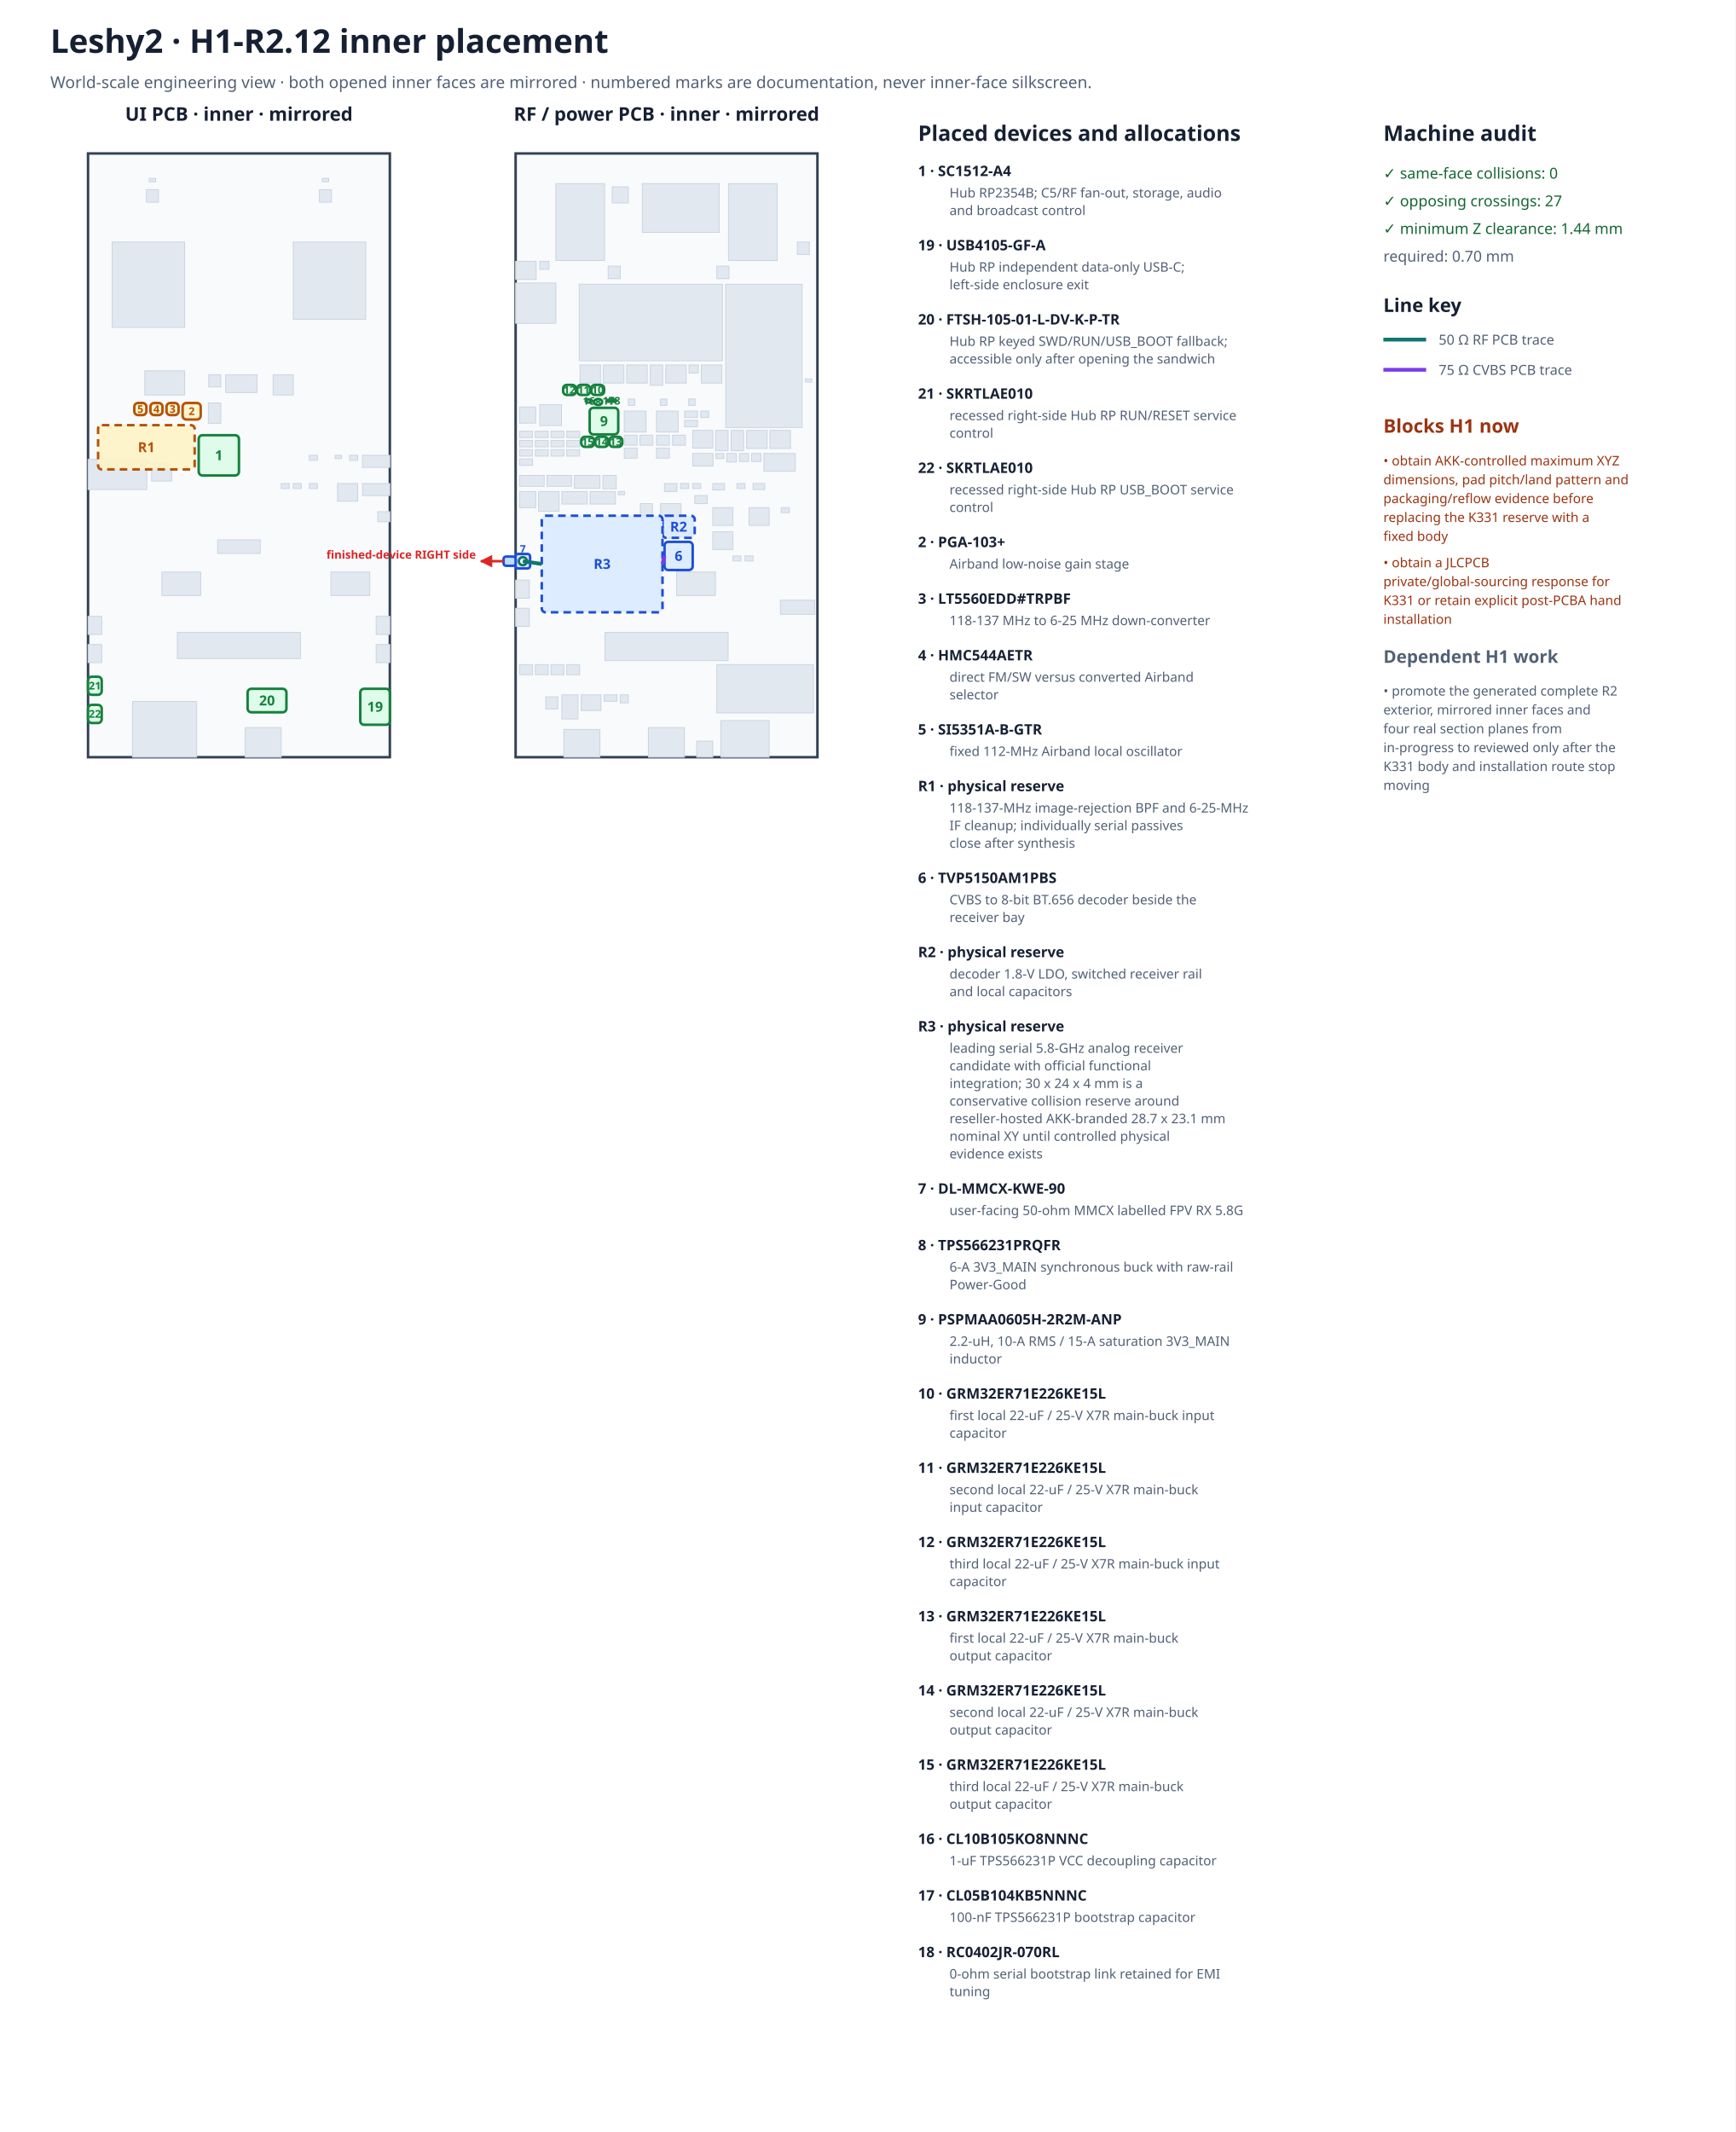
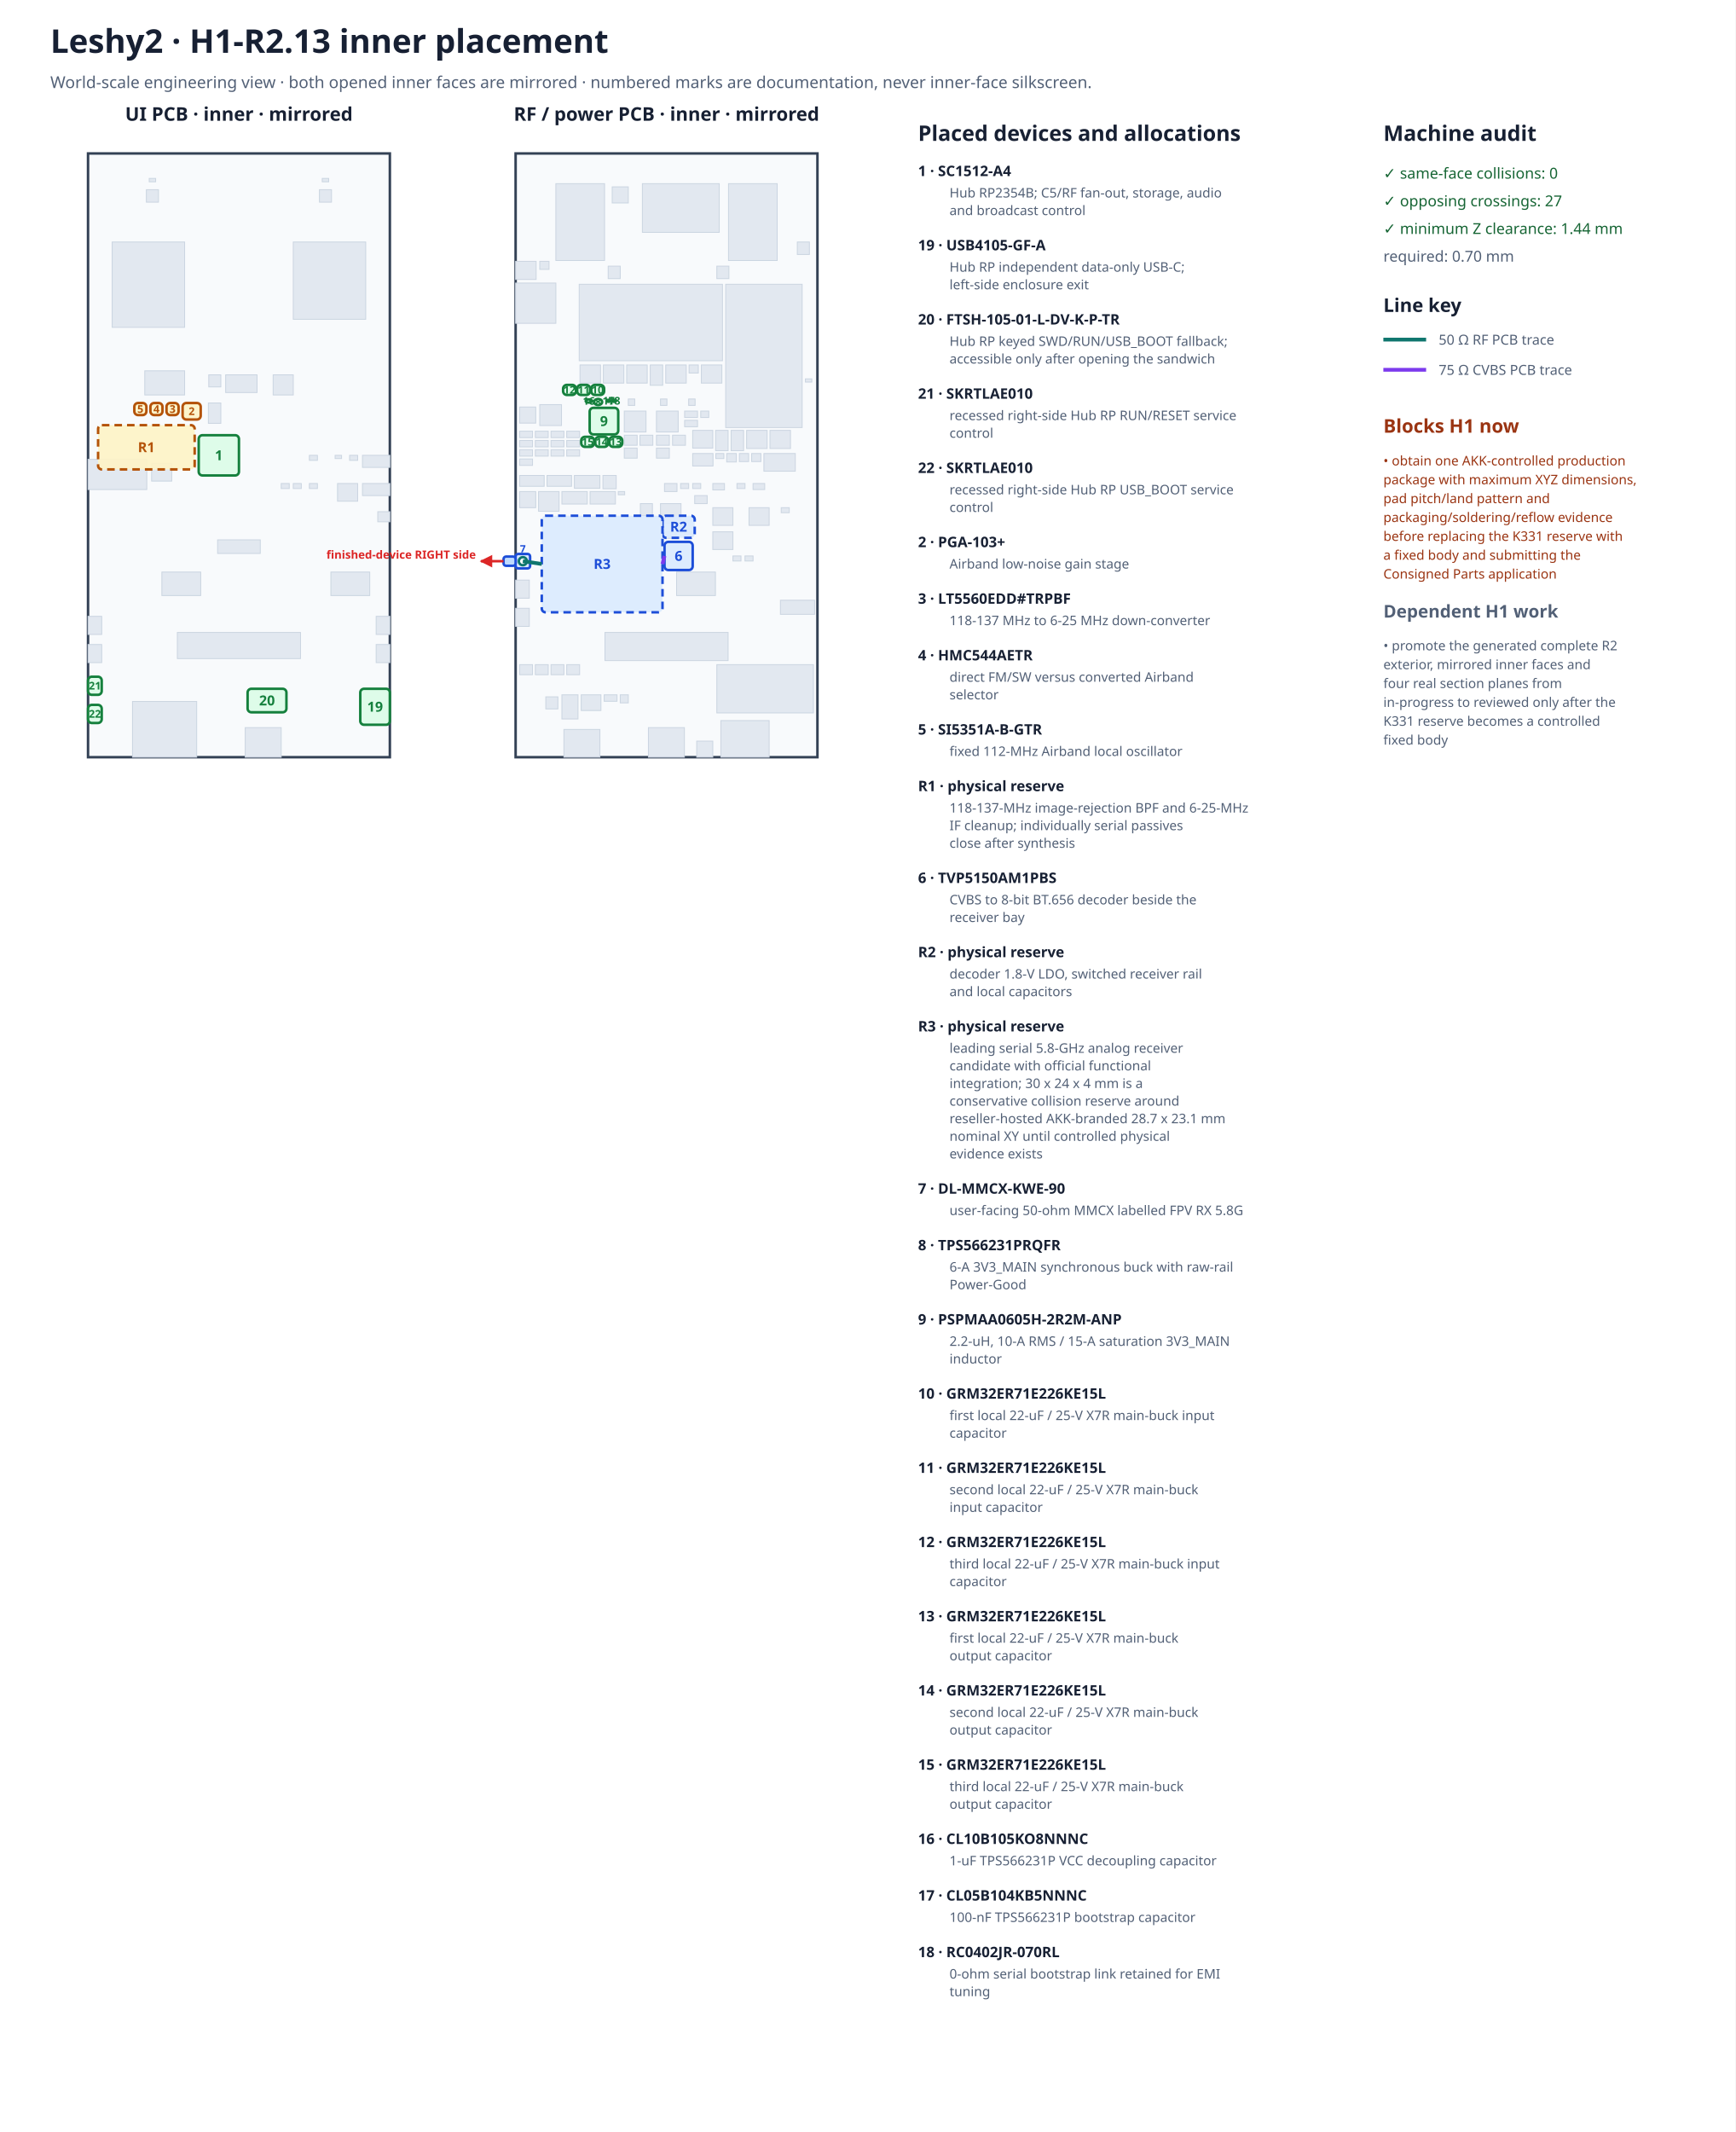
<svg xmlns="http://www.w3.org/2000/svg" width="1380" height="1695" viewBox="0 0 1380 1695">
  <rect width="1380" height="1695" fill="#ffffff" />
-   <text x="40" y="42" font-family="sans-serif" font-size="26" font-weight="700" fill="#172033">Leshy2 · H1-R2.12 inner placement</text>
+   <text x="40" y="42" font-family="sans-serif" font-size="26" font-weight="700" fill="#172033">Leshy2 · H1-R2.13 inner placement</text>
  <text x="40" y="70" font-family="sans-serif" font-size="13" fill="#526076">World-scale engineering view · both opened inner faces are mirrored · numbered marks are documentation, never inner-face silkscreen.</text>
  <text x="190.00" y="96" text-anchor="middle" font-family="sans-serif" font-size="15" font-weight="700" fill="#172033">UI PCB · inner · mirrored</text>
  <rect x="70.00" y="122.00" width="240.00" height="480.00" fill="#f8fafc" stroke="#334155" stroke-width="2" />
  <rect x="165.68" y="320.40" width="9.92" height="16.16" fill="#e2e8f0" stroke="#cbd5e1" stroke-width="0.7" />
  <rect x="89.20" y="192.40" width="57.60" height="67.84" fill="#e2e8f0" stroke="#cbd5e1" stroke-width="0.7" />
  <rect x="70.00" y="512.40" width="10.88" height="14.40" fill="#e2e8f0" stroke="#cbd5e1" stroke-width="0.7" />
  <rect x="128.72" y="454.80" width="30.88" height="18.69" fill="#e2e8f0" stroke="#cbd5e1" stroke-width="0.7" />
  <rect x="70.00" y="490.00" width="10.88" height="14.40" fill="#e2e8f0" stroke="#cbd5e1" stroke-width="0.7" />
  <rect x="116.40" y="150.80" width="9.60" height="9.92" fill="#e2e8f0" stroke="#cbd5e1" stroke-width="0.7" />
  <rect x="118.64" y="141.84" width="5.12" height="2.69" fill="#e2e8f0" stroke="#cbd5e1" stroke-width="0.7" />
  <rect x="194.99" y="578.48" width="28.61" height="23.52" fill="#e2e8f0" stroke="#cbd5e1" stroke-width="0.7" />
  <rect x="166.00" y="298.00" width="9.60" height="9.60" fill="#e2e8f0" stroke="#cbd5e1" stroke-width="0.7" />
  <rect x="246.00" y="362.00" width="6.40" height="4.00" fill="#e2e8f0" stroke="#cbd5e1" stroke-width="0.7" />
  <rect x="173.04" y="429.20" width="33.92" height="10.82" fill="#e2e8f0" stroke="#cbd5e1" stroke-width="0.7" />
  <rect x="268.40" y="384.40" width="16.00" height="14.08" fill="#e2e8f0" stroke="#cbd5e1" stroke-width="0.7" />
  <rect x="70.00" y="365.20" width="46.72" height="24.00" fill="#e2e8f0" stroke="#cbd5e1" stroke-width="0.7" />
  <rect x="120.56" y="368.40" width="16.00" height="14.08" fill="#e2e8f0" stroke="#cbd5e1" stroke-width="0.7" />
  <rect x="288.24" y="384.40" width="21.76" height="9.60" fill="#e2e8f0" stroke="#cbd5e1" stroke-width="0.7" />
  <rect x="288.24" y="362.00" width="21.76" height="9.60" fill="#e2e8f0" stroke="#cbd5e1" stroke-width="0.7" />
  <rect x="300.40" y="406.80" width="9.60" height="8.03" fill="#e2e8f0" stroke="#cbd5e1" stroke-width="0.7" />
  <rect x="278.00" y="362.00" width="6.40" height="4.00" fill="#e2e8f0" stroke="#cbd5e1" stroke-width="0.7" />
  <rect x="141.04" y="502.80" width="97.92" height="20.80" fill="#e2e8f0" stroke="#cbd5e1" stroke-width="0.7" />
  <rect x="115.12" y="294.80" width="31.68" height="19.20" fill="#e2e8f0" stroke="#cbd5e1" stroke-width="0.7" />
  <rect x="233.20" y="192.40" width="57.60" height="61.44" fill="#e2e8f0" stroke="#cbd5e1" stroke-width="0.7" />
  <rect x="299.12" y="512.40" width="10.88" height="14.40" fill="#e2e8f0" stroke="#cbd5e1" stroke-width="0.7" />
  <rect x="263.12" y="454.80" width="30.88" height="18.69" fill="#e2e8f0" stroke="#cbd5e1" stroke-width="0.7" />
  <rect x="299.12" y="490.00" width="10.88" height="14.40" fill="#e2e8f0" stroke="#cbd5e1" stroke-width="0.7" />
  <rect x="254.00" y="150.80" width="9.60" height="9.92" fill="#e2e8f0" stroke="#cbd5e1" stroke-width="0.7" />
  <rect x="256.24" y="141.84" width="5.12" height="2.69" fill="#e2e8f0" stroke="#cbd5e1" stroke-width="0.7" />
  <rect x="223.60" y="384.40" width="6.40" height="4.00" fill="#e2e8f0" stroke="#cbd5e1" stroke-width="0.7" />
  <rect x="233.20" y="384.40" width="6.40" height="4.00" fill="#e2e8f0" stroke="#cbd5e1" stroke-width="0.7" />
  <rect x="246.00" y="384.40" width="6.40" height="4.00" fill="#e2e8f0" stroke="#cbd5e1" stroke-width="0.7" />
  <rect x="105.36" y="557.68" width="51.04" height="44.32" fill="#e2e8f0" stroke="#cbd5e1" stroke-width="0.7" />
  <rect x="217.20" y="298.00" width="16.00" height="16.00" fill="#e2e8f0" stroke="#cbd5e1" stroke-width="0.7" />
  <rect x="179.44" y="298.00" width="24.96" height="14.08" fill="#e2e8f0" stroke="#cbd5e1" stroke-width="0.7" />
  <rect x="266.48" y="362.00" width="5.12" height="2.56" fill="#e2e8f0" stroke="#cbd5e1" stroke-width="0.7" />
  <rect x="158.00" y="346.00" width="32.00" height="32.00" rx="3" fill="#dcfce7" fill-opacity="0.92" stroke="#15803d" stroke-width="2" stroke-dasharray="none" />
  <text x="174.00" y="362.00" text-anchor="middle" dominant-baseline="middle" font-family="sans-serif" font-size="11" font-weight="700" fill="#15803d">1</text>
  <rect x="286.48" y="547.60" width="23.52" height="28.61" rx="3" fill="#dcfce7" fill-opacity="0.92" stroke="#15803d" stroke-width="2" stroke-dasharray="none" />
  <text x="298.24" y="561.90" text-anchor="middle" dominant-baseline="middle" font-family="sans-serif" font-size="11" font-weight="700" fill="#15803d">19</text>
  <rect x="196.88" y="547.60" width="30.88" height="18.69" rx="3" fill="#dcfce7" fill-opacity="0.92" stroke="#15803d" stroke-width="2" stroke-dasharray="none" />
  <text x="212.32" y="556.94" text-anchor="middle" dominant-baseline="middle" font-family="sans-serif" font-size="11" font-weight="700" fill="#15803d">20</text>
  <rect x="70.00" y="538.00" width="10.88" height="14.40" rx="3" fill="#dcfce7" fill-opacity="0.92" stroke="#15803d" stroke-width="2" stroke-dasharray="none" />
  <text x="75.44" y="545.20" text-anchor="middle" dominant-baseline="middle" font-family="sans-serif" font-size="8.5" font-weight="700" fill="#15803d">21</text>
  <rect x="70.00" y="560.40" width="10.88" height="14.40" rx="3" fill="#dcfce7" fill-opacity="0.92" stroke="#15803d" stroke-width="2" stroke-dasharray="none" />
  <text x="75.44" y="567.60" text-anchor="middle" dominant-baseline="middle" font-family="sans-serif" font-size="8.5" font-weight="700" fill="#15803d">22</text>
  <rect x="145.20" y="320.40" width="14.40" height="13.12" rx="3" fill="#fef3c7" fill-opacity="0.92" stroke="#b45309" stroke-width="2" stroke-dasharray="none" />
  <text x="152.40" y="326.96" text-anchor="middle" dominant-baseline="middle" font-family="sans-serif" font-size="8.5" font-weight="700" fill="#b45309">2</text>
  <rect x="132.40" y="320.40" width="9.60" height="9.60" rx="3" fill="#fef3c7" fill-opacity="0.92" stroke="#b45309" stroke-width="2" stroke-dasharray="none" />
  <text x="137.20" y="325.20" text-anchor="middle" dominant-baseline="middle" font-family="sans-serif" font-size="8.5" font-weight="700" fill="#b45309">3</text>
  <rect x="119.60" y="320.40" width="9.60" height="9.60" rx="3" fill="#fef3c7" fill-opacity="0.92" stroke="#b45309" stroke-width="2" stroke-dasharray="none" />
  <text x="124.40" y="325.20" text-anchor="middle" dominant-baseline="middle" font-family="sans-serif" font-size="8.5" font-weight="700" fill="#b45309">4</text>
  <rect x="106.80" y="320.40" width="9.60" height="9.60" rx="3" fill="#fef3c7" fill-opacity="0.92" stroke="#b45309" stroke-width="2" stroke-dasharray="none" />
  <text x="111.60" y="325.20" text-anchor="middle" dominant-baseline="middle" font-family="sans-serif" font-size="8.5" font-weight="700" fill="#b45309">5</text>
  <rect x="78.00" y="338.00" width="76.80" height="35.20" rx="3" fill="#fef3c7" fill-opacity="0.92" stroke="#b45309" stroke-width="2" stroke-dasharray="6 4" />
  <text x="116.40" y="355.60" text-anchor="middle" dominant-baseline="middle" font-family="sans-serif" font-size="11" font-weight="700" fill="#b45309">R1</text>
  <text x="530.00" y="96" text-anchor="middle" font-family="sans-serif" font-size="15" font-weight="700" fill="#172033">RF / power PCB · inner · mirrored</text>
  <rect x="410.00" y="122.00" width="240.00" height="480.00" fill="#f8fafc" stroke="#334155" stroke-width="2" />
  <rect x="547.60" y="317.20" width="5.12" height="5.12" fill="#e2e8f0" stroke="#cbd5e1" stroke-width="0.7" />
  <rect x="557.20" y="326.80" width="6.40" height="5.12" fill="#e2e8f0" stroke="#cbd5e1" stroke-width="0.7" />
  <rect x="544.40" y="326.80" width="10.24" height="5.12" fill="#e2e8f0" stroke="#cbd5e1" stroke-width="0.7" />
  <rect x="544.40" y="334.16" width="10.24" height="5.12" fill="#e2e8f0" stroke="#cbd5e1" stroke-width="0.7" />
  <rect x="486.80" y="148.56" width="12.80" height="12.80" fill="#e2e8f0" stroke="#cbd5e1" stroke-width="0.7" />
  <rect x="592.40" y="442.00" width="6.40" height="4.00" fill="#e2e8f0" stroke="#cbd5e1" stroke-width="0.7" />
  <rect x="597.68" y="360.56" width="7.36" height="6.40" fill="#e2e8f0" stroke="#cbd5e1" stroke-width="0.7" />
  <rect x="593.68" y="342.16" width="16.32" height="14.40" fill="#e2e8f0" stroke="#cbd5e1" stroke-width="0.7" />
  <rect x="612.24" y="342.16" width="16.32" height="14.40" fill="#e2e8f0" stroke="#cbd5e1" stroke-width="0.7" />
  <rect x="438.16" y="357.52" width="10.24" height="5.12" fill="#e2e8f0" stroke="#cbd5e1" stroke-width="0.7" />
  <rect x="450.64" y="357.52" width="10.24" height="5.12" fill="#e2e8f0" stroke="#cbd5e1" stroke-width="0.7" />
  <rect x="429.20" y="321.68" width="17.28" height="16.64" fill="#e2e8f0" stroke="#cbd5e1" stroke-width="0.7" />
  <rect x="438.16" y="342.80" width="10.24" height="5.12" fill="#e2e8f0" stroke="#cbd5e1" stroke-width="0.7" />
  <rect x="450.64" y="342.80" width="10.24" height="5.12" fill="#e2e8f0" stroke="#cbd5e1" stroke-width="0.7" />
  <rect x="413.20" y="350.16" width="10.24" height="5.12" fill="#e2e8f0" stroke="#cbd5e1" stroke-width="0.7" />
  <rect x="413.20" y="364.88" width="10.24" height="5.12" fill="#e2e8f0" stroke="#cbd5e1" stroke-width="0.7" />
  <rect x="425.68" y="350.16" width="10.24" height="5.12" fill="#e2e8f0" stroke="#cbd5e1" stroke-width="0.7" />
  <rect x="438.16" y="350.16" width="10.24" height="5.12" fill="#e2e8f0" stroke="#cbd5e1" stroke-width="0.7" />
  <rect x="450.64" y="350.16" width="10.24" height="5.12" fill="#e2e8f0" stroke="#cbd5e1" stroke-width="0.7" />
  <rect x="413.20" y="357.52" width="10.24" height="5.12" fill="#e2e8f0" stroke="#cbd5e1" stroke-width="0.7" />
  <rect x="425.68" y="357.52" width="10.24" height="5.12" fill="#e2e8f0" stroke="#cbd5e1" stroke-width="0.7" />
  <rect x="413.20" y="342.80" width="10.24" height="5.12" fill="#e2e8f0" stroke="#cbd5e1" stroke-width="0.7" />
  <rect x="425.68" y="342.80" width="10.24" height="5.12" fill="#e2e8f0" stroke="#cbd5e1" stroke-width="0.7" />
  <rect x="595.60" y="403.60" width="16.00" height="14.08" fill="#e2e8f0" stroke="#cbd5e1" stroke-width="0.7" />
  <rect x="621.20" y="403.60" width="6.40" height="4.00" fill="#e2e8f0" stroke="#cbd5e1" stroke-width="0.7" />
  <rect x="607.44" y="360.56" width="24.96" height="14.08" fill="#e2e8f0" stroke="#cbd5e1" stroke-width="0.7" />
  <rect x="525.20" y="317.20" width="5.12" height="5.12" fill="#e2e8f0" stroke="#cbd5e1" stroke-width="0.7" />
  <rect x="522.00" y="346.00" width="10.24" height="8.00" fill="#e2e8f0" stroke="#cbd5e1" stroke-width="0.7" />
  <rect x="534.80" y="346.00" width="10.24" height="8.00" fill="#e2e8f0" stroke="#cbd5e1" stroke-width="0.7" />
  <rect x="522.00" y="356.24" width="10.24" height="8.00" fill="#e2e8f0" stroke="#cbd5e1" stroke-width="0.7" />
  <rect x="522.00" y="326.80" width="17.28" height="16.64" fill="#e2e8f0" stroke="#cbd5e1" stroke-width="0.7" />
  <rect x="481.04" y="502.80" width="97.92" height="22.40" fill="#e2e8f0" stroke="#cbd5e1" stroke-width="0.7" />
  <rect x="554.00" y="589.20" width="12.80" height="12.80" fill="#e2e8f0" stroke="#cbd5e1" stroke-width="0.7" />
  <rect x="442.00" y="146.00" width="38.72" height="61.12" fill="#e2e8f0" stroke="#cbd5e1" stroke-width="0.7" />
  <rect x="410.00" y="207.76" width="16.32" height="14.40" fill="#e2e8f0" stroke="#cbd5e1" stroke-width="0.7" />
  <rect x="429.20" y="207.76" width="7.36" height="6.40" fill="#e2e8f0" stroke="#cbd5e1" stroke-width="0.7" />
  <rect x="483.60" y="211.60" width="9.60" height="9.92" fill="#e2e8f0" stroke="#cbd5e1" stroke-width="0.7" />
  <rect x="510.80" y="146.00" width="61.12" height="38.72" fill="#e2e8f0" stroke="#cbd5e1" stroke-width="0.7" />
  <rect x="529.36" y="290.16" width="16.32" height="14.40" fill="#e2e8f0" stroke="#cbd5e1" stroke-width="0.7" />
  <rect x="547.92" y="290.16" width="7.36" height="6.40" fill="#e2e8f0" stroke="#cbd5e1" stroke-width="0.7" />
  <rect x="570.00" y="211.60" width="9.60" height="9.92" fill="#e2e8f0" stroke="#cbd5e1" stroke-width="0.7" />
  <rect x="579.28" y="146.00" width="38.72" height="61.12" fill="#e2e8f0" stroke="#cbd5e1" stroke-width="0.7" />
  <rect x="557.68" y="290.16" width="16.32" height="14.40" fill="#e2e8f0" stroke="#cbd5e1" stroke-width="0.7" />
  <rect x="587.92" y="360.56" width="7.36" height="6.40" fill="#e2e8f0" stroke="#cbd5e1" stroke-width="0.7" />
  <rect x="634.00" y="192.40" width="9.60" height="9.92" fill="#e2e8f0" stroke="#cbd5e1" stroke-width="0.7" />
  <rect x="582.80" y="442.00" width="6.40" height="4.00" fill="#e2e8f0" stroke="#cbd5e1" stroke-width="0.7" />
  <rect x="413.20" y="323.60" width="12.80" height="12.80" fill="#e2e8f0" stroke="#cbd5e1" stroke-width="0.7" />
  <rect x="428.24" y="390.80" width="16.32" height="15.68" fill="#e2e8f0" stroke="#cbd5e1" stroke-width="0.7" />
  <rect x="446.80" y="390.80" width="20.16" height="9.92" fill="#e2e8f0" stroke="#cbd5e1" stroke-width="0.7" />
  <rect x="469.20" y="390.80" width="20.16" height="9.92" fill="#e2e8f0" stroke="#cbd5e1" stroke-width="0.7" />
  <rect x="413.20" y="378.00" width="19.52" height="8.61" fill="#e2e8f0" stroke="#cbd5e1" stroke-width="0.7" />
  <rect x="434.96" y="378.00" width="19.52" height="8.61" fill="#e2e8f0" stroke="#cbd5e1" stroke-width="0.7" />
  <rect x="413.20" y="390.80" width="12.80" height="12.80" fill="#e2e8f0" stroke="#cbd5e1" stroke-width="0.7" />
  <rect x="479.44" y="378.00" width="10.56" height="10.56" fill="#e2e8f0" stroke="#cbd5e1" stroke-width="0.7" />
  <rect x="456.72" y="378.00" width="20.32" height="10.18" fill="#e2e8f0" stroke="#cbd5e1" stroke-width="0.7" />
  <rect x="462.16" y="552.40" width="15.68" height="12.48" fill="#e2e8f0" stroke="#cbd5e1" stroke-width="0.7" />
  <rect x="446.80" y="552.40" width="12.80" height="19.20" fill="#e2e8f0" stroke="#cbd5e1" stroke-width="0.7" />
  <rect x="413.20" y="528.40" width="10.24" height="8.00" fill="#e2e8f0" stroke="#cbd5e1" stroke-width="0.7" />
  <rect x="425.68" y="528.40" width="10.24" height="8.00" fill="#e2e8f0" stroke="#cbd5e1" stroke-width="0.7" />
  <rect x="438.16" y="528.40" width="10.24" height="8.00" fill="#e2e8f0" stroke="#cbd5e1" stroke-width="0.7" />
  <rect x="450.64" y="528.40" width="10.24" height="8.00" fill="#e2e8f0" stroke="#cbd5e1" stroke-width="0.7" />
  <rect x="480.40" y="552.40" width="10.24" height="5.12" fill="#e2e8f0" stroke="#cbd5e1" stroke-width="0.7" />
  <rect x="493.20" y="552.40" width="6.40" height="6.40" fill="#e2e8f0" stroke="#cbd5e1" stroke-width="0.7" />
  <rect x="620.56" y="477.20" width="27.20" height="11.20" fill="#e2e8f0" stroke="#cbd5e1" stroke-width="0.7" />
  <rect x="491.60" y="390.80" width="5.12" height="2.56" fill="#e2e8f0" stroke="#cbd5e1" stroke-width="0.7" />
  <rect x="448.40" y="579.92" width="28.61" height="22.08" fill="#e2e8f0" stroke="#cbd5e1" stroke-width="0.7" />
  <rect x="434.00" y="554.00" width="9.60" height="9.60" fill="#e2e8f0" stroke="#cbd5e1" stroke-width="0.7" />
  <rect x="640.40" y="301.20" width="5.12" height="2.56" fill="#e2e8f0" stroke="#cbd5e1" stroke-width="0.7" />
  <rect x="410.00" y="225.04" width="32.00" height="32.00" fill="#e2e8f0" stroke="#cbd5e1" stroke-width="0.7" />
  <rect x="410.00" y="483.60" width="10.88" height="14.40" fill="#e2e8f0" stroke="#cbd5e1" stroke-width="0.7" />
  <rect x="538.00" y="454.80" width="30.88" height="18.69" fill="#e2e8f0" stroke="#cbd5e1" stroke-width="0.7" />
  <rect x="410.00" y="461.20" width="10.88" height="14.40" fill="#e2e8f0" stroke="#cbd5e1" stroke-width="0.7" />
  <rect x="515.60" y="578.48" width="28.61" height="23.52" fill="#e2e8f0" stroke="#cbd5e1" stroke-width="0.7" />
  <rect x="544.40" y="422.80" width="6.40" height="4.00" fill="#e2e8f0" stroke="#cbd5e1" stroke-width="0.7" />
  <rect x="552.40" y="394.00" width="9.92" height="6.40" fill="#e2e8f0" stroke="#cbd5e1" stroke-width="0.7" />
  <rect x="566.80" y="422.80" width="16.00" height="14.08" fill="#e2e8f0" stroke="#cbd5e1" stroke-width="0.7" />
  <rect x="566.80" y="403.60" width="16.00" height="14.08" fill="#e2e8f0" stroke="#cbd5e1" stroke-width="0.7" />
  <rect x="528.40" y="384.40" width="9.92" height="6.40" fill="#e2e8f0" stroke="#cbd5e1" stroke-width="0.7" />
  <rect x="598.80" y="384.40" width="9.28" height="4.80" fill="#e2e8f0" stroke="#cbd5e1" stroke-width="0.7" />
  <rect x="550.80" y="384.40" width="6.40" height="4.00" fill="#e2e8f0" stroke="#cbd5e1" stroke-width="0.7" />
  <rect x="541.20" y="384.40" width="6.40" height="4.00" fill="#e2e8f0" stroke="#cbd5e1" stroke-width="0.7" />
  <rect x="586.00" y="384.40" width="6.40" height="4.00" fill="#e2e8f0" stroke="#cbd5e1" stroke-width="0.7" />
  <rect x="566.80" y="384.40" width="9.28" height="5.12" fill="#e2e8f0" stroke="#cbd5e1" stroke-width="0.7" />
  <rect x="525.20" y="400.40" width="16.32" height="15.68" fill="#e2e8f0" stroke="#cbd5e1" stroke-width="0.7" />
  <rect x="528.40" y="422.80" width="9.28" height="5.12" fill="#e2e8f0" stroke="#cbd5e1" stroke-width="0.7" />
  <rect x="570.00" y="528.40" width="76.80" height="38.40" fill="#e2e8f0" stroke="#cbd5e1" stroke-width="0.7" />
  <rect x="509.20" y="400.40" width="9.60" height="9.60" fill="#e2e8f0" stroke="#cbd5e1" stroke-width="0.7" />
  <rect x="461.20" y="290.16" width="16.32" height="14.40" fill="#e2e8f0" stroke="#cbd5e1" stroke-width="0.7" />
  <rect x="479.76" y="290.16" width="16.32" height="14.40" fill="#e2e8f0" stroke="#cbd5e1" stroke-width="0.7" />
  <rect x="517.04" y="290.16" width="9.92" height="16.16" fill="#e2e8f0" stroke="#cbd5e1" stroke-width="0.7" />
  <rect x="498.32" y="290.16" width="16.32" height="14.40" fill="#e2e8f0" stroke="#cbd5e1" stroke-width="0.7" />
  <rect x="573.20" y="572.88" width="38.40" height="29.12" fill="#e2e8f0" stroke="#cbd5e1" stroke-width="0.7" />
  <rect x="577.04" y="226.00" width="60.80" height="113.92" fill="#e2e8f0" stroke="#cbd5e1" stroke-width="0.7" />
  <rect x="550.80" y="360.56" width="16.16" height="9.92" fill="#e2e8f0" stroke="#cbd5e1" stroke-width="0.7" />
  <rect x="569.20" y="360.56" width="6.40" height="4.00" fill="#e2e8f0" stroke="#cbd5e1" stroke-width="0.7" />
  <rect x="550.80" y="342.16" width="16.00" height="14.08" fill="#e2e8f0" stroke="#cbd5e1" stroke-width="0.7" />
  <rect x="499.60" y="317.20" width="5.12" height="5.12" fill="#e2e8f0" stroke="#cbd5e1" stroke-width="0.7" />
  <rect x="569.04" y="342.16" width="9.92" height="16.16" fill="#e2e8f0" stroke="#cbd5e1" stroke-width="0.7" />
  <rect x="581.36" y="342.16" width="9.92" height="16.16" fill="#e2e8f0" stroke="#cbd5e1" stroke-width="0.7" />
  <rect x="496.40" y="326.80" width="17.28" height="16.64" fill="#e2e8f0" stroke="#cbd5e1" stroke-width="0.7" />
  <rect x="496.40" y="346.00" width="10.24" height="8.00" fill="#e2e8f0" stroke="#cbd5e1" stroke-width="0.7" />
  <rect x="508.88" y="346.00" width="10.24" height="8.00" fill="#e2e8f0" stroke="#cbd5e1" stroke-width="0.7" />
  <rect x="496.40" y="356.24" width="10.24" height="8.00" fill="#e2e8f0" stroke="#cbd5e1" stroke-width="0.7" />
  <rect x="577.84" y="360.56" width="7.68" height="6.72" fill="#e2e8f0" stroke="#cbd5e1" stroke-width="0.7" />
  <rect x="460.56" y="226.00" width="113.92" height="60.80" fill="#e2e8f0" stroke="#cbd5e1" stroke-width="0.7" />
  <rect x="528.40" y="430.80" width="22.40" height="22.40" rx="3" fill="#dbeafe" fill-opacity="0.92" stroke="#1d4ed8" stroke-width="2" stroke-dasharray="none" />
  <text x="539.60" y="442.00" text-anchor="middle" dominant-baseline="middle" font-family="sans-serif" font-size="11" font-weight="700" fill="#1d4ed8">6</text>
  <rect x="526.80" y="410.00" width="25.60" height="17.60" rx="3" fill="#dbeafe" fill-opacity="0.92" stroke="#1d4ed8" stroke-width="2" stroke-dasharray="6 4" />
  <text x="539.60" y="418.80" text-anchor="middle" dominant-baseline="middle" font-family="sans-serif" font-size="11" font-weight="700" fill="#1d4ed8">R2</text>
  <rect x="430.80" y="410.00" width="96.00" height="76.80" rx="3" fill="#dbeafe" fill-opacity="0.92" stroke="#1d4ed8" stroke-width="2" stroke-dasharray="6 4" />
  <text x="478.80" y="448.40" text-anchor="middle" dominant-baseline="middle" font-family="sans-serif" font-size="11" font-weight="700" fill="#1d4ed8">R3</text>
  <rect x="472.40" y="317.20" width="6.40" height="4.80" rx="3" fill="#dcfce7" fill-opacity="0.92" stroke="#15803d" stroke-width="2" stroke-dasharray="none" />
  <text x="475.60" y="319.60" text-anchor="middle" dominant-baseline="middle" font-family="sans-serif" font-size="8.5" font-weight="700" fill="#15803d">8</text>
  <rect x="468.88" y="324.24" width="22.72" height="21.12" rx="3" fill="#dcfce7" fill-opacity="0.92" stroke="#15803d" stroke-width="2" stroke-dasharray="none" />
  <text x="480.24" y="334.80" text-anchor="middle" dominant-baseline="middle" font-family="sans-serif" font-size="11" font-weight="700" fill="#15803d">9</text>
  <rect x="470.16" y="306.00" width="10.24" height="8.00" rx="3" fill="#dcfce7" fill-opacity="0.92" stroke="#15803d" stroke-width="2" stroke-dasharray="none" />
  <text x="475.28" y="310.00" text-anchor="middle" dominant-baseline="middle" font-family="sans-serif" font-size="8.5" font-weight="700" fill="#15803d">10</text>
  <rect x="458.96" y="306.00" width="10.24" height="8.00" rx="3" fill="#dcfce7" fill-opacity="0.92" stroke="#15803d" stroke-width="2" stroke-dasharray="none" />
  <text x="464.08" y="310.00" text-anchor="middle" dominant-baseline="middle" font-family="sans-serif" font-size="8.5" font-weight="700" fill="#15803d">11</text>
  <rect x="447.76" y="306.00" width="10.24" height="8.00" rx="3" fill="#dcfce7" fill-opacity="0.92" stroke="#15803d" stroke-width="2" stroke-dasharray="none" />
  <text x="452.88" y="310.00" text-anchor="middle" dominant-baseline="middle" font-family="sans-serif" font-size="8.5" font-weight="700" fill="#15803d">12</text>
  <rect x="484.56" y="347.28" width="10.24" height="8.00" rx="3" fill="#dcfce7" fill-opacity="0.92" stroke="#15803d" stroke-width="2" stroke-dasharray="none" />
  <text x="489.68" y="351.28" text-anchor="middle" dominant-baseline="middle" font-family="sans-serif" font-size="8.5" font-weight="700" fill="#15803d">13</text>
  <rect x="473.36" y="347.28" width="10.24" height="8.00" rx="3" fill="#dcfce7" fill-opacity="0.92" stroke="#15803d" stroke-width="2" stroke-dasharray="none" />
  <text x="478.48" y="351.28" text-anchor="middle" dominant-baseline="middle" font-family="sans-serif" font-size="8.5" font-weight="700" fill="#15803d">14</text>
  <rect x="462.16" y="347.28" width="10.24" height="8.00" rx="3" fill="#dcfce7" fill-opacity="0.92" stroke="#15803d" stroke-width="2" stroke-dasharray="none" />
  <text x="467.28" y="351.28" text-anchor="middle" dominant-baseline="middle" font-family="sans-serif" font-size="8.5" font-weight="700" fill="#15803d">15</text>
  <rect x="465.68" y="317.52" width="5.12" height="2.56" rx="3" fill="#dcfce7" fill-opacity="0.92" stroke="#15803d" stroke-width="2" stroke-dasharray="none" />
  <text x="468.24" y="318.80" text-anchor="middle" dominant-baseline="middle" font-family="sans-serif" font-size="8.5" font-weight="700" fill="#15803d">16</text>
  <rect x="482.32" y="317.84" width="3.20" height="1.60" rx="3" fill="#dcfce7" fill-opacity="0.92" stroke="#15803d" stroke-width="2" stroke-dasharray="none" />
  <text x="483.92" y="318.64" text-anchor="middle" dominant-baseline="middle" font-family="sans-serif" font-size="8.5" font-weight="700" fill="#15803d">17</text>
  <rect x="486.80" y="317.84" width="3.20" height="1.60" rx="3" fill="#dcfce7" fill-opacity="0.92" stroke="#15803d" stroke-width="2" stroke-dasharray="none" />
  <text x="488.40" y="318.64" text-anchor="middle" dominant-baseline="middle" font-family="sans-serif" font-size="8.5" font-weight="700" fill="#15803d">18</text>
  <rect x="410.00" y="440.40" width="11.52" height="11.52" rx="2" fill="#dbeafe" stroke="#1d4ed8" stroke-width="2" />
  <rect x="400.40" y="442.47" width="9.60" height="7.37" rx="2" fill="#bfdbfe" stroke="#1d4ed8" stroke-width="2" />
  <circle cx="415.76" cy="446.16" r="3.2" fill="#ffffff" stroke="#0f766e" stroke-width="2" />
  <text x="415.76" y="439.16" text-anchor="middle" font-family="sans-serif" font-size="8" font-weight="700" fill="#1d4ed8">7</text>
  <path d="M 400.40 446.16 L 382.40 446.16" stroke="#dc2626" stroke-width="2" marker-end="url(#arrow)" />
  <text x="378.40" y="444.16" text-anchor="end" font-family="sans-serif" font-size="9" font-weight="700" fill="#dc2626">finished-device RIGHT side</text>
  <path d="M 415.76 446.16 L 430.80 448.40" stroke="#0f766e" stroke-width="3" fill="none" />
  <path d="M 526.80 448.40 L 528.40 442.00" stroke="#7c3aed" stroke-width="3" fill="none" />
  <defs>
    <marker id="arrow" viewBox="0 0 10 10" refX="9" refY="5" markerWidth="5" markerHeight="5" orient="auto-start-reverse">
      <path d="M 0 0 L 10 5 L 0 10 z" fill="#dc2626" />
    </marker>
  </defs>
  <text x="730" y="112" font-family="sans-serif" font-size="17" font-weight="700" fill="#172033">Placed devices and allocations</text>
  <text x="730" y="140" font-family="sans-serif" font-size="11.5" font-weight="700" fill="#172033">1 · SC1512-A4</text>
  <text x="755" y="157" font-family="sans-serif" font-size="10.5" fill="#526076">Hub RP2354B; C5/RF fan-out, storage, audio</text>
  <text x="755" y="171" font-family="sans-serif" font-size="10.5" fill="#526076">and broadcast control</text>
  <text x="730" y="199" font-family="sans-serif" font-size="11.5" font-weight="700" fill="#172033">19 · USB4105-GF-A</text>
  <text x="755" y="216" font-family="sans-serif" font-size="10.5" fill="#526076">Hub RP independent data-only USB-C;</text>
  <text x="755" y="230" font-family="sans-serif" font-size="10.5" fill="#526076">left-side enclosure exit</text>
  <text x="730" y="258" font-family="sans-serif" font-size="11.5" font-weight="700" fill="#172033">20 · FTSH-105-01-L-DV-K-P-TR</text>
  <text x="755" y="275" font-family="sans-serif" font-size="10.5" fill="#526076">Hub RP keyed SWD/RUN/USB_BOOT fallback;</text>
  <text x="755" y="289" font-family="sans-serif" font-size="10.5" fill="#526076">accessible only after opening the sandwich</text>
  <text x="730" y="317" font-family="sans-serif" font-size="11.5" font-weight="700" fill="#172033">21 · SKRTLAE010</text>
  <text x="755" y="334" font-family="sans-serif" font-size="10.5" fill="#526076">recessed right-side Hub RP RUN/RESET service</text>
  <text x="755" y="348" font-family="sans-serif" font-size="10.5" fill="#526076">control</text>
  <text x="730" y="376" font-family="sans-serif" font-size="11.5" font-weight="700" fill="#172033">22 · SKRTLAE010</text>
  <text x="755" y="393" font-family="sans-serif" font-size="10.5" fill="#526076">recessed right-side Hub RP USB_BOOT service</text>
  <text x="755" y="407" font-family="sans-serif" font-size="10.5" fill="#526076">control</text>
  <text x="730" y="435" font-family="sans-serif" font-size="11.5" font-weight="700" fill="#172033">2 · PGA-103+</text>
  <text x="755" y="452" font-family="sans-serif" font-size="10.5" fill="#526076">Airband low-noise gain stage</text>
  <text x="730" y="480" font-family="sans-serif" font-size="11.5" font-weight="700" fill="#172033">3 · LT5560EDD#TRPBF</text>
  <text x="755" y="497" font-family="sans-serif" font-size="10.5" fill="#526076">118-137 MHz to 6-25 MHz down-converter</text>
  <text x="730" y="525" font-family="sans-serif" font-size="11.5" font-weight="700" fill="#172033">4 · HMC544AETR</text>
  <text x="755" y="542" font-family="sans-serif" font-size="10.5" fill="#526076">direct FM/SW versus converted Airband</text>
  <text x="755" y="556" font-family="sans-serif" font-size="10.5" fill="#526076">selector</text>
  <text x="730" y="584" font-family="sans-serif" font-size="11.5" font-weight="700" fill="#172033">5 · SI5351A-B-GTR</text>
  <text x="755" y="601" font-family="sans-serif" font-size="10.5" fill="#526076">fixed 112-MHz Airband local oscillator</text>
  <text x="730" y="629" font-family="sans-serif" font-size="11.5" font-weight="700" fill="#172033">R1 · physical reserve</text>
  <text x="755" y="646" font-family="sans-serif" font-size="10.5" fill="#526076">118-137-MHz image-rejection BPF and 6-25-MHz</text>
  <text x="755" y="660" font-family="sans-serif" font-size="10.5" fill="#526076">IF cleanup; individually serial passives</text>
  <text x="755" y="674" font-family="sans-serif" font-size="10.5" fill="#526076">close after synthesis</text>
  <text x="730" y="702" font-family="sans-serif" font-size="11.5" font-weight="700" fill="#172033">6 · TVP5150AM1PBS</text>
  <text x="755" y="719" font-family="sans-serif" font-size="10.5" fill="#526076">CVBS to 8-bit BT.656 decoder beside the</text>
  <text x="755" y="733" font-family="sans-serif" font-size="10.5" fill="#526076">receiver bay</text>
  <text x="730" y="761" font-family="sans-serif" font-size="11.5" font-weight="700" fill="#172033">R2 · physical reserve</text>
  <text x="755" y="778" font-family="sans-serif" font-size="10.5" fill="#526076">decoder 1.8-V LDO, switched receiver rail</text>
  <text x="755" y="792" font-family="sans-serif" font-size="10.5" fill="#526076">and local capacitors</text>
  <text x="730" y="820" font-family="sans-serif" font-size="11.5" font-weight="700" fill="#172033">R3 · physical reserve</text>
  <text x="755" y="837" font-family="sans-serif" font-size="10.5" fill="#526076">leading serial 5.8-GHz analog receiver</text>
  <text x="755" y="851" font-family="sans-serif" font-size="10.5" fill="#526076">candidate with official functional</text>
  <text x="755" y="865" font-family="sans-serif" font-size="10.5" fill="#526076">integration; 30 x 24 x 4 mm is a</text>
  <text x="755" y="879" font-family="sans-serif" font-size="10.5" fill="#526076">conservative collision reserve around</text>
  <text x="755" y="893" font-family="sans-serif" font-size="10.5" fill="#526076">reseller-hosted AKK-branded 28.7 x 23.1 mm</text>
  <text x="755" y="907" font-family="sans-serif" font-size="10.5" fill="#526076">nominal XY until controlled physical</text>
  <text x="755" y="921" font-family="sans-serif" font-size="10.5" fill="#526076">evidence exists</text>
  <text x="730" y="949" font-family="sans-serif" font-size="11.5" font-weight="700" fill="#172033">7 · DL-MMCX-KWE-90</text>
  <text x="755" y="966" font-family="sans-serif" font-size="10.5" fill="#526076">user-facing 50-ohm MMCX labelled FPV RX 5.8G</text>
  <text x="730" y="994" font-family="sans-serif" font-size="11.5" font-weight="700" fill="#172033">8 · TPS566231PRQFR</text>
  <text x="755" y="1011" font-family="sans-serif" font-size="10.5" fill="#526076">6-A 3V3_MAIN synchronous buck with raw-rail</text>
  <text x="755" y="1025" font-family="sans-serif" font-size="10.5" fill="#526076">Power-Good</text>
  <text x="730" y="1053" font-family="sans-serif" font-size="11.5" font-weight="700" fill="#172033">9 · PSPMAA0605H-2R2M-ANP</text>
  <text x="755" y="1070" font-family="sans-serif" font-size="10.5" fill="#526076">2.2-uH, 10-A RMS / 15-A saturation 3V3_MAIN</text>
  <text x="755" y="1084" font-family="sans-serif" font-size="10.5" fill="#526076">inductor</text>
  <text x="730" y="1112" font-family="sans-serif" font-size="11.5" font-weight="700" fill="#172033">10 · GRM32ER71E226KE15L</text>
  <text x="755" y="1129" font-family="sans-serif" font-size="10.5" fill="#526076">first local 22-uF / 25-V X7R main-buck input</text>
  <text x="755" y="1143" font-family="sans-serif" font-size="10.5" fill="#526076">capacitor</text>
  <text x="730" y="1171" font-family="sans-serif" font-size="11.5" font-weight="700" fill="#172033">11 · GRM32ER71E226KE15L</text>
  <text x="755" y="1188" font-family="sans-serif" font-size="10.5" fill="#526076">second local 22-uF / 25-V X7R main-buck</text>
  <text x="755" y="1202" font-family="sans-serif" font-size="10.5" fill="#526076">input capacitor</text>
  <text x="730" y="1230" font-family="sans-serif" font-size="11.5" font-weight="700" fill="#172033">12 · GRM32ER71E226KE15L</text>
  <text x="755" y="1247" font-family="sans-serif" font-size="10.5" fill="#526076">third local 22-uF / 25-V X7R main-buck input</text>
  <text x="755" y="1261" font-family="sans-serif" font-size="10.5" fill="#526076">capacitor</text>
  <text x="730" y="1289" font-family="sans-serif" font-size="11.5" font-weight="700" fill="#172033">13 · GRM32ER71E226KE15L</text>
  <text x="755" y="1306" font-family="sans-serif" font-size="10.5" fill="#526076">first local 22-uF / 25-V X7R main-buck</text>
  <text x="755" y="1320" font-family="sans-serif" font-size="10.5" fill="#526076">output capacitor</text>
  <text x="730" y="1348" font-family="sans-serif" font-size="11.5" font-weight="700" fill="#172033">14 · GRM32ER71E226KE15L</text>
  <text x="755" y="1365" font-family="sans-serif" font-size="10.5" fill="#526076">second local 22-uF / 25-V X7R main-buck</text>
  <text x="755" y="1379" font-family="sans-serif" font-size="10.5" fill="#526076">output capacitor</text>
  <text x="730" y="1407" font-family="sans-serif" font-size="11.5" font-weight="700" fill="#172033">15 · GRM32ER71E226KE15L</text>
  <text x="755" y="1424" font-family="sans-serif" font-size="10.5" fill="#526076">third local 22-uF / 25-V X7R main-buck</text>
  <text x="755" y="1438" font-family="sans-serif" font-size="10.5" fill="#526076">output capacitor</text>
  <text x="730" y="1466" font-family="sans-serif" font-size="11.5" font-weight="700" fill="#172033">16 · CL10B105KO8NNNC</text>
  <text x="755" y="1483" font-family="sans-serif" font-size="10.5" fill="#526076">1-uF TPS566231P VCC decoupling capacitor</text>
  <text x="730" y="1511" font-family="sans-serif" font-size="11.5" font-weight="700" fill="#172033">17 · CL05B104KB5NNNC</text>
  <text x="755" y="1528" font-family="sans-serif" font-size="10.5" fill="#526076">100-nF TPS566231P bootstrap capacitor</text>
  <text x="730" y="1556" font-family="sans-serif" font-size="11.5" font-weight="700" fill="#172033">18 · RC0402JR-070RL</text>
  <text x="755" y="1573" font-family="sans-serif" font-size="10.5" fill="#526076">0-ohm serial bootstrap link retained for EMI</text>
  <text x="755" y="1587" font-family="sans-serif" font-size="10.5" fill="#526076">tuning</text>
  <text x="1100" y="112" font-family="sans-serif" font-size="17" font-weight="700" fill="#172033">Machine audit</text>
  <text x="1100" y="142" font-family="sans-serif" font-size="12" fill="#166534">✓ same-face collisions: 0</text>
  <text x="1100" y="164" font-family="sans-serif" font-size="12" fill="#166534">✓ opposing crossings: 27</text>
  <text x="1100" y="186" font-family="sans-serif" font-size="12" fill="#166534">✓ minimum Z clearance: 1.44 mm</text>
  <text x="1100" y="208" font-family="sans-serif" font-size="12" fill="#526076">required: 0.70 mm</text>
  <text x="1100" y="248" font-family="sans-serif" font-size="15" font-weight="700" fill="#172033">Line key</text>
  <line x1="1100" y1="270" x2="1134" y2="270" stroke="#0f766e" stroke-width="3" />
  <text x="1144" y="274" font-family="sans-serif" font-size="11" fill="#526076">50 Ω RF PCB trace</text>
  <line x1="1100" y1="294" x2="1134" y2="294" stroke="#7c3aed" stroke-width="3" />
  <text x="1144" y="298" font-family="sans-serif" font-size="11" fill="#526076">75 Ω CVBS PCB trace</text>
  <text x="1100" y="344" font-family="sans-serif" font-size="15" font-weight="700" fill="#9a3412">Blocks H1 now</text>
-   <text x="1100" y="370" font-family="sans-serif" font-size="10.5" fill="#9a3412">• obtain AKK-controlled maximum XYZ</text>
-   <text x="1100" y="385" font-family="sans-serif" font-size="10.5" fill="#9a3412">  dimensions, pad pitch/land pattern and</text>
-   <text x="1100" y="400" font-family="sans-serif" font-size="10.5" fill="#9a3412">  packaging/reflow evidence before</text>
-   <text x="1100" y="415" font-family="sans-serif" font-size="10.5" fill="#9a3412">  replacing the K331 reserve with a</text>
-   <text x="1100" y="430" font-family="sans-serif" font-size="10.5" fill="#9a3412">  fixed body</text>
-   <text x="1100" y="451" font-family="sans-serif" font-size="10.5" fill="#9a3412">• obtain a JLCPCB</text>
-   <text x="1100" y="466" font-family="sans-serif" font-size="10.5" fill="#9a3412">  private/global-sourcing response for</text>
-   <text x="1100" y="481" font-family="sans-serif" font-size="10.5" fill="#9a3412">  K331 or retain explicit post-PCBA hand</text>
-   <text x="1100" y="496" font-family="sans-serif" font-size="10.5" fill="#9a3412">  installation</text>
-   <text x="1100" y="527" font-family="sans-serif" font-size="14" font-weight="700" fill="#526076">Dependent H1 work</text>
-   <text x="1100" y="553" font-family="sans-serif" font-size="10.5" fill="#526076">• promote the generated complete R2</text>
-   <text x="1100" y="568" font-family="sans-serif" font-size="10.5" fill="#526076">  exterior, mirrored inner faces and</text>
-   <text x="1100" y="583" font-family="sans-serif" font-size="10.5" fill="#526076">  four real section planes from</text>
-   <text x="1100" y="598" font-family="sans-serif" font-size="10.5" fill="#526076">  in-progress to reviewed only after the</text>
-   <text x="1100" y="613" font-family="sans-serif" font-size="10.5" fill="#526076">  K331 body and installation route stop</text>
-   <text x="1100" y="628" font-family="sans-serif" font-size="10.5" fill="#526076">  moving</text>
+   <text x="1100" y="370" font-family="sans-serif" font-size="10.5" fill="#9a3412">• obtain one AKK-controlled production</text>
+   <text x="1100" y="385" font-family="sans-serif" font-size="10.5" fill="#9a3412">  package with maximum XYZ dimensions,</text>
+   <text x="1100" y="400" font-family="sans-serif" font-size="10.5" fill="#9a3412">  pad pitch/land pattern and</text>
+   <text x="1100" y="415" font-family="sans-serif" font-size="10.5" fill="#9a3412">  packaging/soldering/reflow evidence</text>
+   <text x="1100" y="430" font-family="sans-serif" font-size="10.5" fill="#9a3412">  before replacing the K331 reserve with</text>
+   <text x="1100" y="445" font-family="sans-serif" font-size="10.5" fill="#9a3412">  a fixed body and submitting the</text>
+   <text x="1100" y="460" font-family="sans-serif" font-size="10.5" fill="#9a3412">  Consigned Parts application</text>
+   <text x="1100" y="491" font-family="sans-serif" font-size="14" font-weight="700" fill="#526076">Dependent H1 work</text>
+   <text x="1100" y="517" font-family="sans-serif" font-size="10.5" fill="#526076">• promote the generated complete R2</text>
+   <text x="1100" y="532" font-family="sans-serif" font-size="10.5" fill="#526076">  exterior, mirrored inner faces and</text>
+   <text x="1100" y="547" font-family="sans-serif" font-size="10.5" fill="#526076">  four real section planes from</text>
+   <text x="1100" y="562" font-family="sans-serif" font-size="10.5" fill="#526076">  in-progress to reviewed only after the</text>
+   <text x="1100" y="577" font-family="sans-serif" font-size="10.5" fill="#526076">  K331 reserve becomes a controlled</text>
+   <text x="1100" y="592" font-family="sans-serif" font-size="10.5" fill="#526076">  fixed body</text>
</svg>
